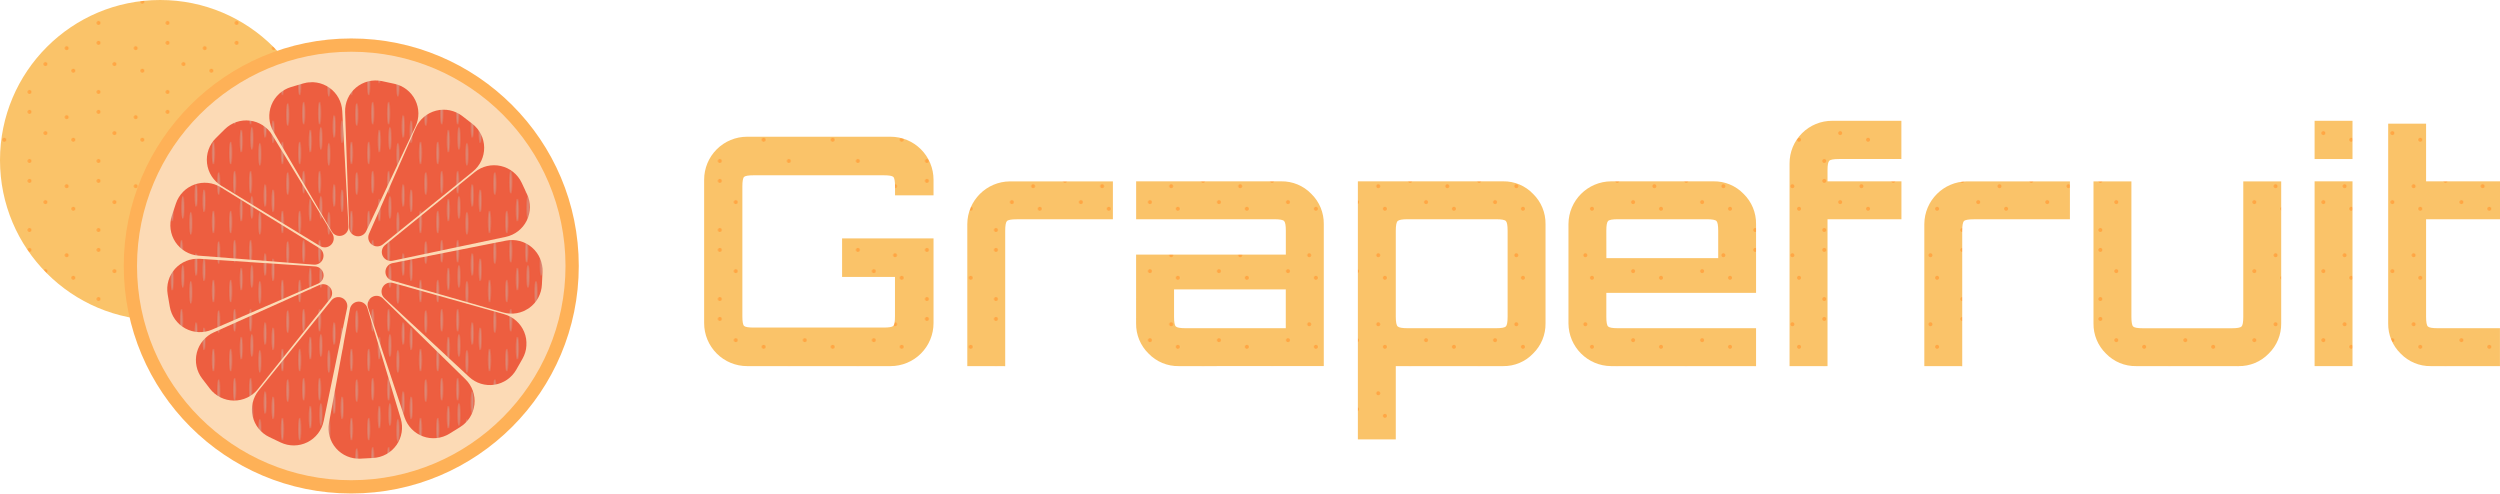
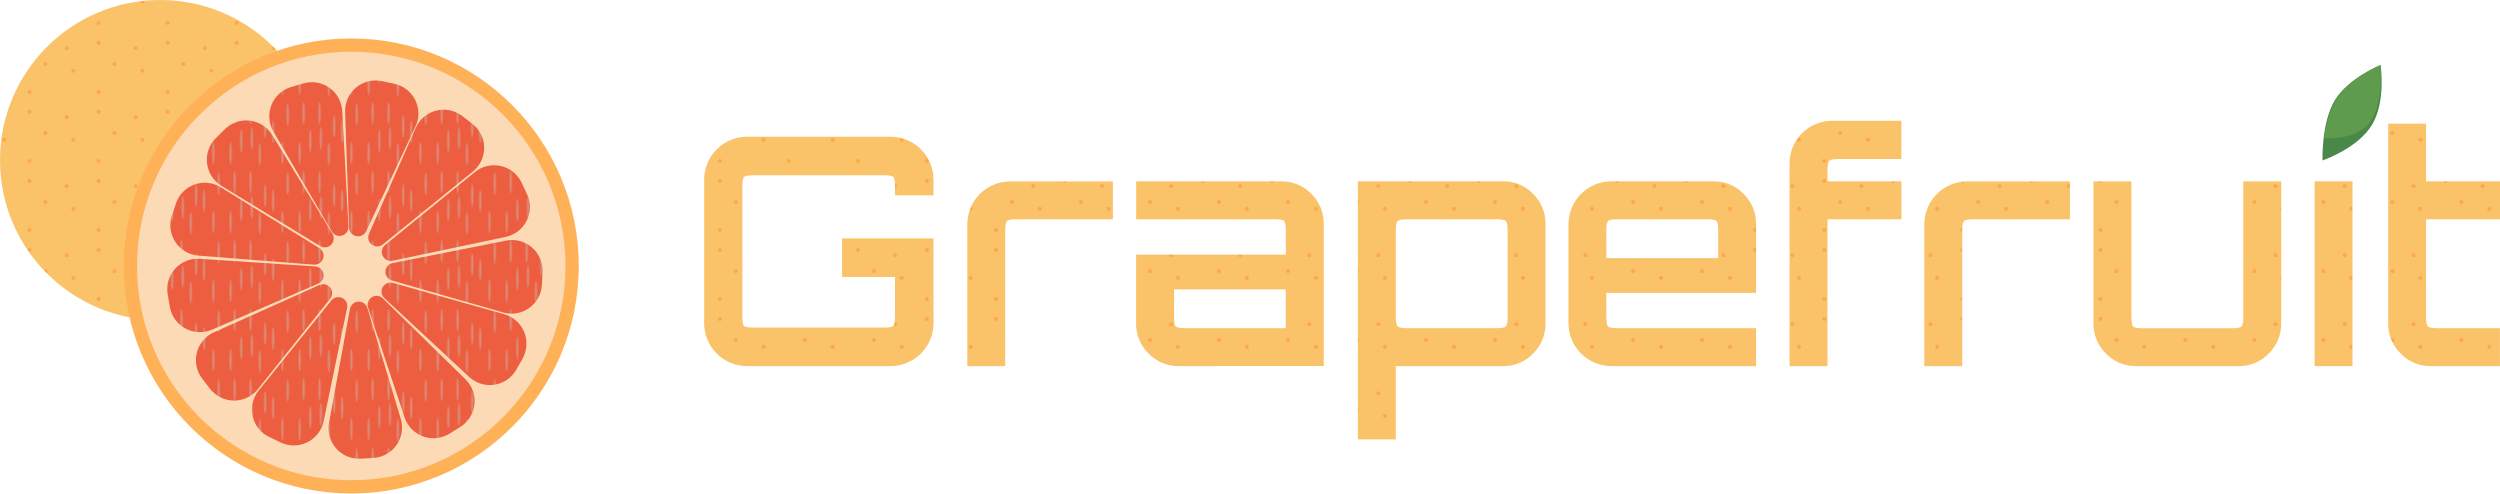
<svg xmlns="http://www.w3.org/2000/svg" viewBox="0 0 1883.29 371.75">
  <defs>
-     <style>.a{fill:none;}.b{fill:#fac369;}.c{fill:#ffa745;}.d{fill:#ed5e40;}.e{fill:#dd8571;}.f{fill:url(#a);}.g{fill:#fcdab5;stroke:#feb157;stroke-miterlimit:10;stroke-width:10px;}.h{fill:url(#b);}.i{fill:url(#o);}</style>
+     <style>.a{fill:none;}.b{fill:#fac369;}.c{fill:#ffa745;}.d{fill:#ed5e40;}.e{fill:#dd8571;}.f{fill:url(#a);}.g{fill:#fcdab5;stroke:#feb157;stroke-miterlimit:10;stroke-width:10px;}.h{fill:url(#b);}.i{fill:url(#o);}.j{fill:#498849;}.k{fill:#5e9b4d;}</style>
    <pattern id="a" x="-39" y="-80" width="52" height="52" patternUnits="userSpaceOnUse" viewBox="0 0 52 52">
      <rect class="a" width="52" height="52" />
      <rect class="b" width="52" height="52" />
      <circle class="c" cx="9.25" cy="8.25" r="1.5" />
      <circle class="c" cx="42.25" cy="29.25" r="1.5" />
      <circle class="c" cx="21.25" cy="24.25" r="1.5" />
      <circle class="c" cx="37.25" cy="12.25" r="1.5" />
      <circle class="c" cx="9.25" cy="45.25" r="1.5" />
    </pattern>
    <pattern id="b" width="52" height="52" patternUnits="userSpaceOnUse" viewBox="0 0 52 52">
      <rect class="a" width="52" height="52" />
      <rect class="d" width="52" height="52" />
      <ellipse class="e" cx="12.75" cy="30.25" rx="1" ry="8.5" />
      <ellipse class="e" cx="4.75" cy="39.25" rx="1" ry="8.5" />
      <ellipse class="e" cx="20.75" cy="28.25" rx="1" ry="8.5" />
      <ellipse class="e" cx="26.75" cy="40.25" rx="1" ry="8.5" />
      <ellipse class="e" cx="30.75" cy="19.25" rx="1" ry="8.5" />
      <ellipse class="e" cx="36.75" cy="23.25" rx="1" ry="8.5" />
      <ellipse class="e" cx="47.75" cy="10.25" rx="1" ry="8.5" />
      <ellipse class="e" cx="43.75" cy="39.25" rx="1" ry="8.5" />
      <ellipse class="e" cx="7.75" cy="9.25" rx="1" ry="8.5" />
      <ellipse class="e" cx="19.75" cy="9.25" rx="1" ry="8.5" />
    </pattern>
    <pattern id="o" width="52" height="52" patternUnits="userSpaceOnUse" viewBox="0 0 52 52">
      <rect class="a" width="52" height="52" />
      <rect class="b" width="52" height="52" />
      <circle class="c" cx="9.25" cy="8.25" r="1.5" />
      <circle class="c" cx="42.25" cy="29.25" r="1.5" />
      <circle class="c" cx="21.25" cy="24.25" r="1.5" />
      <circle class="c" cx="37.25" cy="12.25" r="1.5" />
      <circle class="c" cx="9.25" cy="45.25" r="1.5" />
    </pattern>
  </defs>
  <circle class="f" cx="120.65" cy="120.65" r="120.65" />
  <circle class="g" cx="264.61" cy="200.36" r="166.39" />
  <path class="h" d="M314.85,254.17,352,175.31a22.92,22.92,0,0,0-16-32.2l-9.26-2a23,23,0,0,0-27.76,23.34l3,87A6.77,6.77,0,0,0,314.85,254.17Z" transform="translate(-39 -80)" />
  <path class="h" d="M327.46,264.08l67.74-54.84a22.91,22.91,0,0,0-.41-36l-7.49-5.79a23,23,0,0,0-35.14,8.94L317,256.09A6.76,6.76,0,0,0,327.46,264.08Z" transform="translate(-39 -80)" />
  <path class="h" d="M301.52,250.6l-4.7-87a22.92,22.92,0,0,0-29.38-20.75l-9.07,2.67A23,23,0,0,0,245,179.2l43.93,75.18A6.76,6.76,0,0,0,301.52,250.6Z" transform="translate(-39 -80)" />
  <path class="h" d="M289.45,256.1l-45.38-74.4a22.93,22.93,0,0,0-35.71-4.36L201.64,184a23,23,0,0,0,4.2,36l74.32,45.37A6.76,6.76,0,0,0,289.45,256.1Z" transform="translate(-39 -80)" />
  <path class="h" d="M279.47,266.86,205.3,221.08a22.92,22.92,0,0,0-33.8,12.29l-3,9a23,23,0,0,0,20.06,30.21l86.81,6.79A6.76,6.76,0,0,0,279.47,266.86Z" transform="translate(-39 -80)" />
  <path class="h" d="M276.41,280.7l-87-5.74a22.92,22.92,0,0,0-24.11,26.69L166.9,311a23,23,0,0,0,31.87,17.3l79.88-34.63A6.76,6.76,0,0,0,276.41,280.7Z" transform="translate(-39 -80)" />
  <path class="h" d="M279.64,294.68l-79.52,35.67a22.93,22.93,0,0,0-8.81,34.87l5.76,7.51a23,23,0,0,0,36.26.36l54.36-68A6.76,6.76,0,0,0,279.64,294.68Z" transform="translate(-39 -80)" />
  <path class="h" d="M334.71,276.44l85.28-18a22.93,22.93,0,0,0,16-32.21l-4-8.56a23,23,0,0,0-35.36-8l-67.56,54.93A6.76,6.76,0,0,0,334.71,276.44Z" transform="translate(-39 -80)" />
  <path class="h" d="M334.24,291.31,418,315.38a22.92,22.92,0,0,0,29.23-21l.45-9.45a23,23,0,0,0-27.47-23.67L334.8,278.18A6.76,6.76,0,0,0,334.24,291.31Z" transform="translate(-39 -80)" />
  <path class="h" d="M328.57,304.58l63.81,59.36a22.93,22.93,0,0,0,35.55-5.46l4.68-8.23a23,23,0,0,0-13.79-33.54L335,293.12A6.76,6.76,0,0,0,328.57,304.58Z" transform="translate(-39 -80)" />
  <path class="h" d="M316.26,311.74l27.51,82.7a22.92,22.92,0,0,0,33.81,12.26l8.05-5a23,23,0,0,0,4-36L327.4,304.77A6.76,6.76,0,0,0,316.26,311.74Z" transform="translate(-39 -80)" />
  <path class="h" d="M302.62,312.74l-15.77,85.72a22.93,22.93,0,0,0,23.71,27.05L320,425a23,23,0,0,0,20.88-29.65L315.74,312A6.76,6.76,0,0,0,302.62,312.74Z" transform="translate(-39 -80)" />
  <path class="h" d="M288.62,306.31l-54.75,67.82a22.92,22.92,0,0,0,7.94,35.08l8.54,4.08a23,23,0,0,0,32.49-16.1l17.66-85.26A6.76,6.76,0,0,0,288.62,306.31Z" transform="translate(-39 -80)" />
  <path class="i" d="M601.84,355.8a32.37,32.37,0,0,1-32.4-32.4v-108a32.37,32.37,0,0,1,32.4-32.4h108a32.37,32.37,0,0,1,32.4,32.4v11.76h-29v-6.72q0-6-1.32-7.2t-7.32-1.2H606.88q-6,0-7.32,1.2t-1.32,7.2v97.92q0,6,1.32,7.2t7.32,1.2h97.68q6,0,7.32-1.2t1.32-7.2V288.6H673.36v-29h68.88V323.4a32.37,32.37,0,0,1-32.4,32.4Z" transform="translate(-39 -80)" />
  <path class="i" d="M767.68,355.8v-107a32.37,32.37,0,0,1,32.16-32.16h77.52v28.56H804.88c-4,0-6.45.44-7.32,1.32s-1.32,3.32-1.32,7.32v102Z" transform="translate(-39 -80)" />
  <path class="i" d="M927,355.8a30.83,30.83,0,0,1-22.8-9.48,31.15,31.15,0,0,1-9.36-22.68V271.8h112.8v-18q0-6-1.32-7.32T999,245.16H894.87V216.6h109.2a30.83,30.83,0,0,1,22.8,9.48,31.15,31.15,0,0,1,9.36,22.68v107Zm5-28.56h75.6V298H923.43V318.6q0,6,1.32,7.32T932.07,327.24Z" transform="translate(-39 -80)" />
  <path class="i" d="M1061.91,411V216.6h109.44a30.55,30.55,0,0,1,22.56,9.48,31.15,31.15,0,0,1,9.36,22.68v74.88a31.15,31.15,0,0,1-9.36,22.68,30.55,30.55,0,0,1-22.56,9.48h-80.88V411Zm37.44-83.76h66.72q6,0,7.32-1.32t1.32-7.32V253.8q0-6-1.32-7.32t-7.32-1.32h-66.72q-6,0-7.44,1.32t-1.44,7.32v64.8q0,6,1.44,7.32T1099.35,327.24Z" transform="translate(-39 -80)" />
  <path class="i" d="M1252.71,355.8a32.37,32.37,0,0,1-32.16-32.16V248.76a32.37,32.37,0,0,1,32.16-32.16h77a30.83,30.83,0,0,1,22.8,9.48,31.15,31.15,0,0,1,9.36,22.68V300.6h-112.8v18c0,4,.43,6.44,1.32,7.32s3.32,1.32,7.32,1.32h104.16V355.8Zm-3.6-81.36h84.24V253.8c0-4-.45-6.44-1.32-7.32s-3.33-1.32-7.32-1.32h-67c-4,0-6.45.44-7.32,1.32s-1.32,3.32-1.32,7.32Z" transform="translate(-39 -80)" />
  <path class="i" d="M1387.1,355.8V203.16A32,32,0,0,1,1419.26,171h52.08v28.8h-47q-6,0-7.32,1.32t-1.32,7.08v8.4h55.68v28.56h-55.68V355.8Z" transform="translate(-39 -80)" />
  <path class="i" d="M1488.62,355.8v-107a32.37,32.37,0,0,1,32.16-32.16h77.52v28.56h-72.48q-6,0-7.32,1.32t-1.32,7.32v102Z" transform="translate(-39 -80)" />
  <path class="i" d="M1648.22,355.8a30.83,30.83,0,0,1-22.8-9.48,31.15,31.15,0,0,1-9.36-22.68v-107h28.56v102q0,6,1.32,7.32t7.32,1.32h67q6,0,7.32-1.32t1.32-7.32v-102h28.56v107a31.15,31.15,0,0,1-9.36,22.68,30.83,30.83,0,0,1-22.8,9.48Z" transform="translate(-39 -80)" />
-   <path class="i" d="M1782.62,199.8V171h28.56v28.8Zm0,156V216.6h28.56V355.8Z" transform="translate(-39 -80)" />
+   <path class="i" d="M1782.62,355.8V216.6h28.56V355.8Z" transform="translate(-39 -80)" />
  <path class="i" d="M1870.21,355.8a30.83,30.83,0,0,1-22.8-9.48,31.15,31.15,0,0,1-9.36-22.68V173.16h28.56V216.6h55.68v28.56h-55.68V318.6q0,6,1.32,7.32t7.32,1.32h47V355.8Z" transform="translate(-39 -80)" />
+   <path class="j" d="M1832.32,129s4.27,27.13-6.44,45-37.3,26.87-37.3,26.87-1-28.08,9.16-45.11S1832.32,129,1832.32,129Z" transform="translate(-39 -80)" />
+   <path class="k" d="M1832.32,129A88,88,0,0,0,1803,149.35c-11.43,13.11-13.13,34.7-13.13,34.7s25.17,2.34,35.27-13.17C1834.75,156.07,1832.32,129,1832.32,129Z" transform="translate(-39 -80)" />
</svg>
